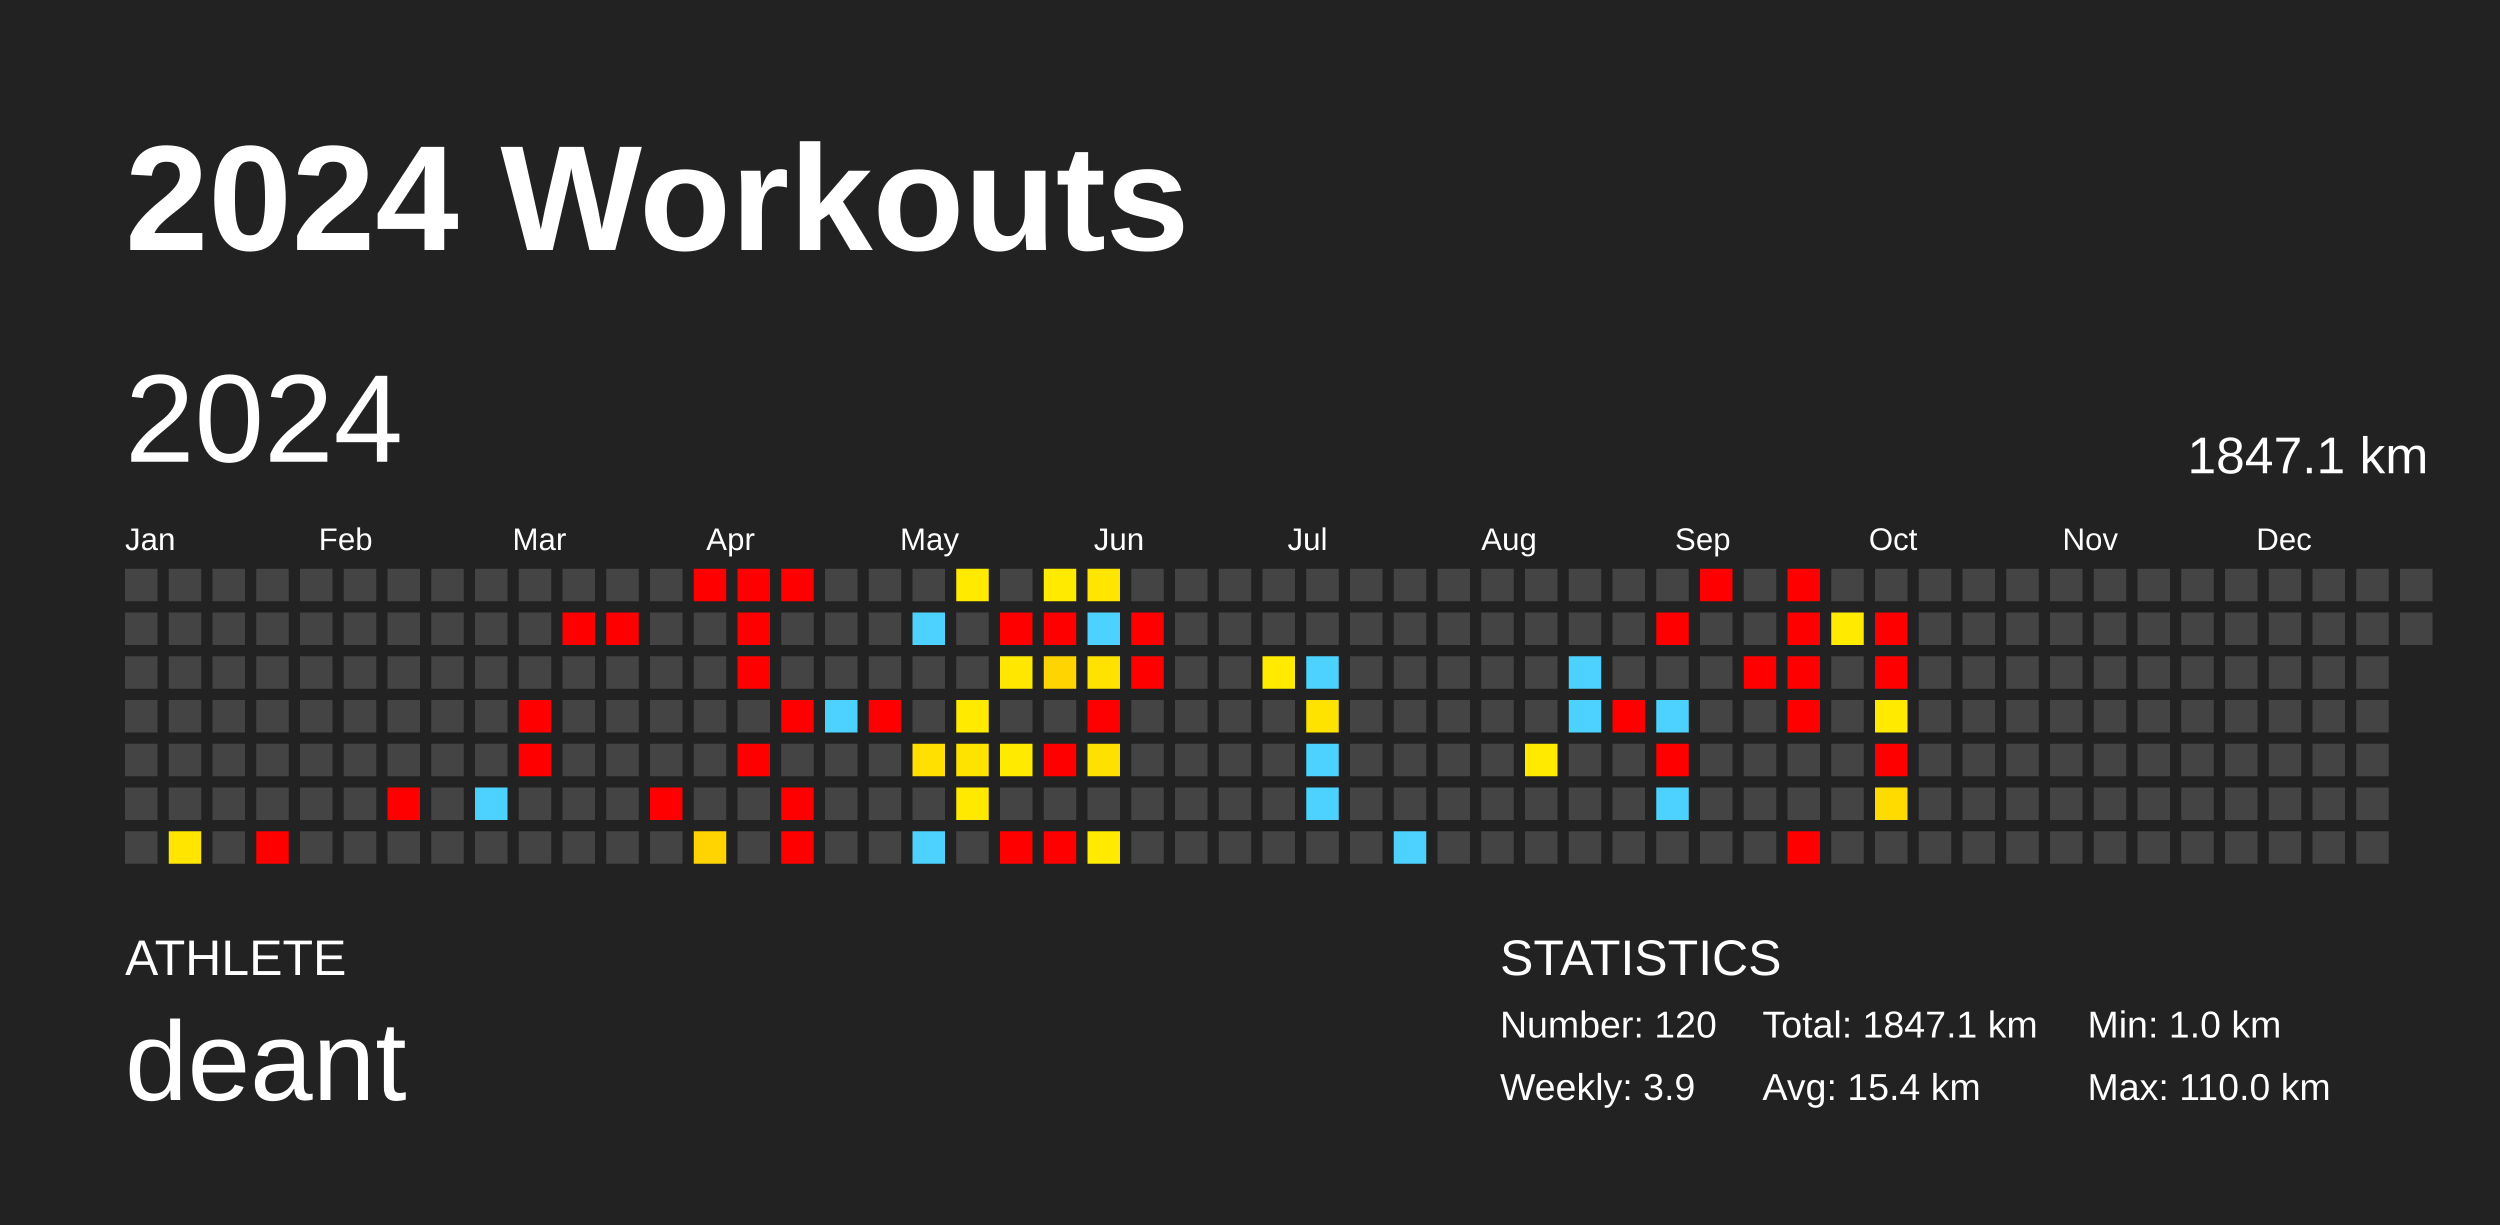
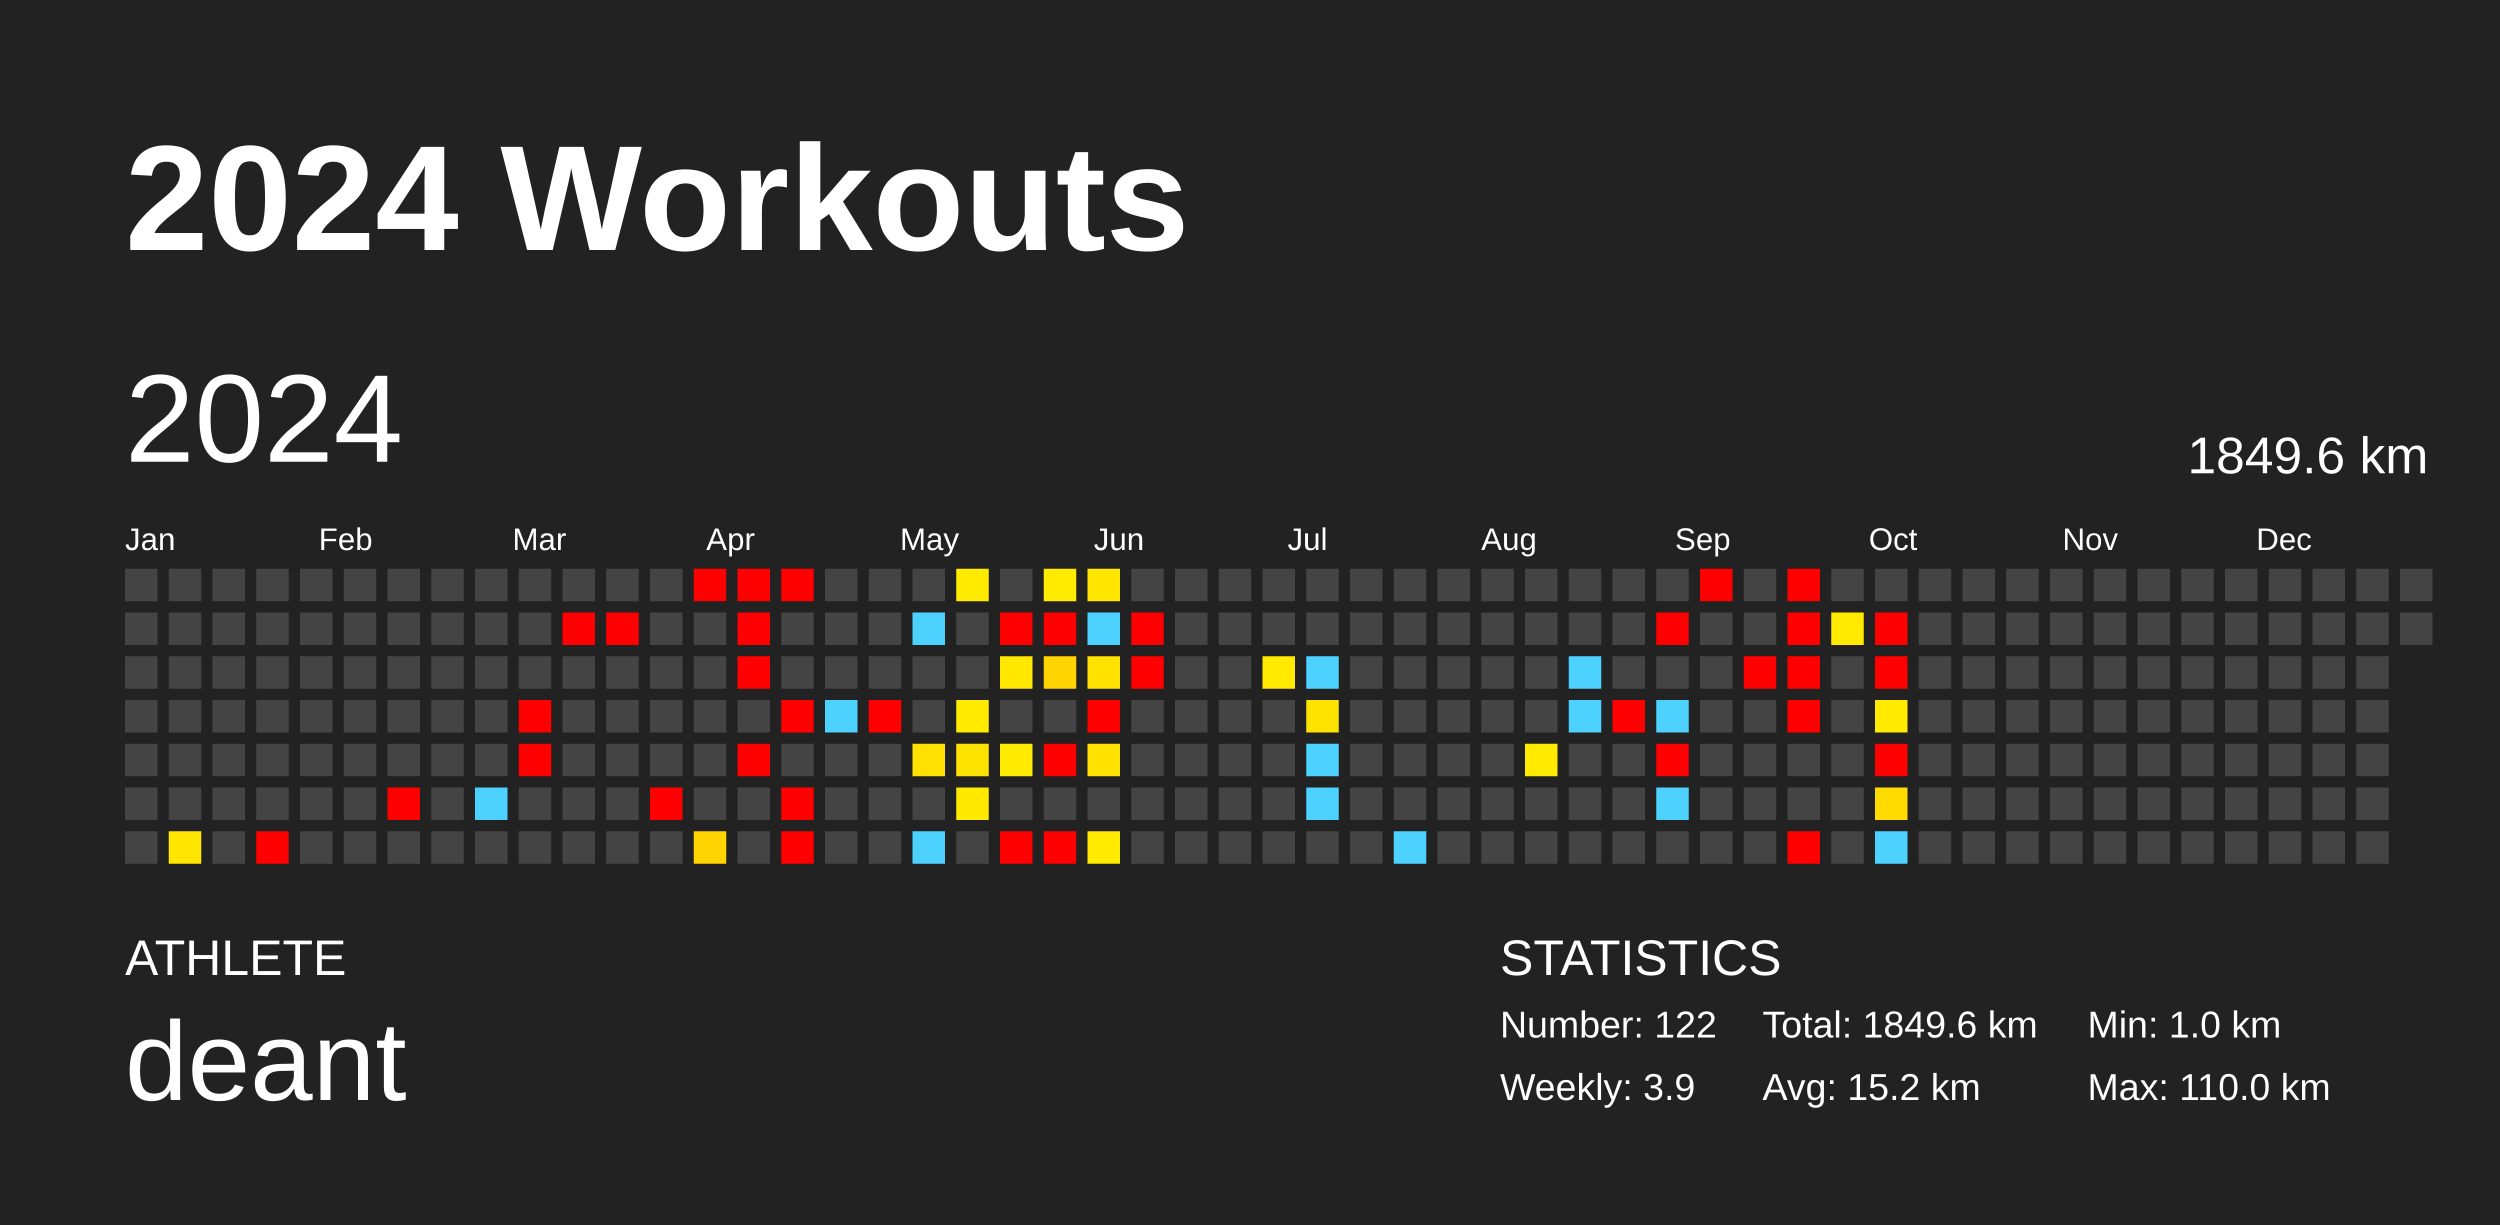
<svg xmlns="http://www.w3.org/2000/svg" baseProfile="full" height="98mm" version="1.1" viewBox="0,0,200,98" width="200mm">
  <defs />
  <rect fill="#222222" height="98" width="200" x="0" y="0" />
  <text fill="#FFFFFF" style="font-size:12px; font-family:Arial; font-weight:bold;" x="10" y="20">2024 Workouts</text>
  <text fill="#FFFFFF" style="font-size:4px; font-family:Arial" x="10" y="78">ATHLETE</text>
  <text fill="#FFFFFF" style="font-size:9px; font-family:Arial" x="10" y="88">deant</text>
  <text fill="#FFFFFF" style="font-size:4px; font-family:Arial" x="120" y="78">STATISTICS</text>
-   <text fill="#FFFFFF" style="font-size:3px; font-family:Arial" x="120" y="83">Number: 120</text>
+   <text fill="#FFFFFF" style="font-size:3px; font-family:Arial" x="120" y="83">Number: 122</text>
  <text fill="#FFFFFF" style="font-size:3px; font-family:Arial" x="120" y="88">Weekly: 3.9</text>
-   <text fill="#FFFFFF" style="font-size:3px; font-family:Arial" x="141" y="83">Total: 1847.1 km</text>
-   <text fill="#FFFFFF" style="font-size:3px; font-family:Arial" x="141" y="88">Avg: 15.4 km</text>
+   <text fill="#FFFFFF" style="font-size:3px; font-family:Arial" x="141" y="83">Total: 1849.6 km</text>
+   <text fill="#FFFFFF" style="font-size:3px; font-family:Arial" x="141" y="88">Avg: 15.2 km</text>
  <text fill="#FFFFFF" style="font-size:3px; font-family:Arial" x="167" y="83">Min: 1.0 km</text>
  <text fill="#FFFFFF" style="font-size:3px; font-family:Arial" x="167" y="88">Max: 110.0 km</text>
  <text dominant-baseline="hanging" fill="#FFFFFF" style="font-size:10.0px; font-family:Arial;" x="10" y="30">2024</text>
-   <text dominant-baseline="hanging" fill="#FFFFFF" style="font-size:4.125px; font-family:Arial;" x="175" y="35">1847.1 km</text>
+   <text dominant-baseline="hanging" fill="#FFFFFF" style="font-size:4.125px; font-family:Arial;" x="175" y="35">1849.6 km</text>
  <text fill="#FFFFFF" style="font-size:2.5px; font-family:Arial" x="10.0" y="44">Jan</text>
  <text fill="#FFFFFF" style="font-size:2.5px; font-family:Arial" x="25.5" y="44">Feb</text>
  <text fill="#FFFFFF" style="font-size:2.5px; font-family:Arial" x="41.0" y="44">Mar</text>
  <text fill="#FFFFFF" style="font-size:2.5px; font-family:Arial" x="56.5" y="44">Apr</text>
  <text fill="#FFFFFF" style="font-size:2.5px; font-family:Arial" x="72.0" y="44">May</text>
  <text fill="#FFFFFF" style="font-size:2.5px; font-family:Arial" x="87.5" y="44">Jun</text>
  <text fill="#FFFFFF" style="font-size:2.5px; font-family:Arial" x="103.0" y="44">Jul</text>
  <text fill="#FFFFFF" style="font-size:2.5px; font-family:Arial" x="118.5" y="44">Aug</text>
  <text fill="#FFFFFF" style="font-size:2.5px; font-family:Arial" x="134.0" y="44">Sep</text>
  <text fill="#FFFFFF" style="font-size:2.5px; font-family:Arial" x="149.5" y="44">Oct</text>
  <text fill="#FFFFFF" style="font-size:2.5px; font-family:Arial" x="165.0" y="44">Nov</text>
  <text fill="#FFFFFF" style="font-size:2.5px; font-family:Arial" x="180.5" y="44">Dec</text>
  <rect fill="#444444" height="2.6" width="2.6" x="10.0" y="45.5" />
  <rect fill="#444444" height="2.6" width="2.6" x="10.0" y="49.0" />
  <rect fill="#444444" height="2.6" width="2.6" x="10.0" y="52.5" />
  <rect fill="#444444" height="2.6" width="2.6" x="10.0" y="56.0" />
  <rect fill="#444444" height="2.6" width="2.6" x="10.0" y="59.5" />
  <rect fill="#444444" height="2.6" width="2.6" x="10.0" y="63.0" />
  <rect fill="#444444" height="2.6" width="2.6" x="10.0" y="66.5" />
  <rect fill="#444444" height="2.6" width="2.6" x="13.5" y="45.5" />
  <rect fill="#444444" height="2.6" width="2.6" x="13.5" y="49.0" />
  <rect fill="#444444" height="2.6" width="2.6" x="13.5" y="52.5" />
  <rect fill="#444444" height="2.6" width="2.6" x="13.5" y="56.0" />
  <rect fill="#444444" height="2.6" width="2.6" x="13.5" y="59.5" />
  <rect fill="#444444" height="2.6" width="2.6" x="13.5" y="63.0" />
  <rect fill="#ffe500" height="2.6" width="2.6" x="13.5" y="66.5" />
  <rect fill="#444444" height="2.6" width="2.6" x="17.0" y="45.5" />
  <rect fill="#444444" height="2.6" width="2.6" x="17.0" y="49.0" />
  <rect fill="#444444" height="2.6" width="2.6" x="17.0" y="52.5" />
  <rect fill="#444444" height="2.6" width="2.6" x="17.0" y="56.0" />
  <rect fill="#444444" height="2.6" width="2.6" x="17.0" y="59.5" />
  <rect fill="#444444" height="2.6" width="2.6" x="17.0" y="63.0" />
  <rect fill="#444444" height="2.6" width="2.6" x="17.0" y="66.5" />
  <rect fill="#444444" height="2.6" width="2.6" x="20.5" y="45.5" />
  <rect fill="#444444" height="2.6" width="2.6" x="20.5" y="49.0" />
  <rect fill="#444444" height="2.6" width="2.6" x="20.5" y="52.5" />
  <rect fill="#444444" height="2.6" width="2.6" x="20.5" y="56.0" />
  <rect fill="#444444" height="2.6" width="2.6" x="20.5" y="59.5" />
  <rect fill="#444444" height="2.6" width="2.6" x="20.5" y="63.0" />
  <rect fill="red" height="2.6" width="2.6" x="20.5" y="66.5" />
  <rect fill="#444444" height="2.6" width="2.6" x="24.0" y="45.5" />
  <rect fill="#444444" height="2.6" width="2.6" x="24.0" y="49.0" />
  <rect fill="#444444" height="2.6" width="2.6" x="24.0" y="52.5" />
  <rect fill="#444444" height="2.6" width="2.6" x="24.0" y="56.0" />
  <rect fill="#444444" height="2.6" width="2.6" x="24.0" y="59.5" />
  <rect fill="#444444" height="2.6" width="2.6" x="24.0" y="63.0" />
  <rect fill="#444444" height="2.6" width="2.6" x="24.0" y="66.5" />
  <rect fill="#444444" height="2.6" width="2.6" x="27.5" y="45.5" />
  <rect fill="#444444" height="2.6" width="2.6" x="27.5" y="49.0" />
  <rect fill="#444444" height="2.6" width="2.6" x="27.5" y="52.5" />
  <rect fill="#444444" height="2.6" width="2.6" x="27.5" y="56.0" />
  <rect fill="#444444" height="2.6" width="2.6" x="27.5" y="59.5" />
  <rect fill="#444444" height="2.6" width="2.6" x="27.5" y="63.0" />
  <rect fill="#444444" height="2.6" width="2.6" x="27.5" y="66.5" />
  <rect fill="#444444" height="2.6" width="2.6" x="31.0" y="45.5" />
  <rect fill="#444444" height="2.6" width="2.6" x="31.0" y="49.0" />
  <rect fill="#444444" height="2.6" width="2.6" x="31.0" y="52.5" />
  <rect fill="#444444" height="2.6" width="2.6" x="31.0" y="56.0" />
  <rect fill="#444444" height="2.6" width="2.6" x="31.0" y="59.5" />
  <rect fill="red" height="2.6" width="2.6" x="31.0" y="63.0" />
  <rect fill="#444444" height="2.6" width="2.6" x="31.0" y="66.5" />
  <rect fill="#444444" height="2.6" width="2.6" x="34.5" y="45.5" />
  <rect fill="#444444" height="2.6" width="2.6" x="34.5" y="49.0" />
  <rect fill="#444444" height="2.6" width="2.6" x="34.5" y="52.5" />
  <rect fill="#444444" height="2.6" width="2.6" x="34.5" y="56.0" />
  <rect fill="#444444" height="2.6" width="2.6" x="34.5" y="59.5" />
  <rect fill="#444444" height="2.6" width="2.6" x="34.5" y="63.0" />
  <rect fill="#444444" height="2.6" width="2.6" x="34.5" y="66.5" />
  <rect fill="#444444" height="2.6" width="2.6" x="38.0" y="45.5" />
  <rect fill="#444444" height="2.6" width="2.6" x="38.0" y="49.0" />
  <rect fill="#444444" height="2.6" width="2.6" x="38.0" y="52.5" />
  <rect fill="#444444" height="2.6" width="2.6" x="38.0" y="56.0" />
  <rect fill="#444444" height="2.6" width="2.6" x="38.0" y="59.5" />
  <rect fill="#4dd2ff" height="2.6" width="2.6" x="38.0" y="63.0" />
  <rect fill="#444444" height="2.6" width="2.6" x="38.0" y="66.5" />
  <rect fill="#444444" height="2.6" width="2.6" x="41.5" y="45.5" />
  <rect fill="#444444" height="2.6" width="2.6" x="41.5" y="49.0" />
  <rect fill="#444444" height="2.6" width="2.6" x="41.5" y="52.5" />
  <rect fill="red" height="2.6" width="2.6" x="41.5" y="56.0" />
  <rect fill="red" height="2.6" width="2.6" x="41.5" y="59.5" />
  <rect fill="#444444" height="2.6" width="2.6" x="41.5" y="63.0" />
  <rect fill="#444444" height="2.6" width="2.6" x="41.5" y="66.5" />
  <rect fill="#444444" height="2.6" width="2.6" x="45.0" y="45.5" />
  <rect fill="red" height="2.6" width="2.6" x="45.0" y="49.0" />
  <rect fill="#444444" height="2.6" width="2.6" x="45.0" y="52.5" />
  <rect fill="#444444" height="2.6" width="2.6" x="45.0" y="56.0" />
  <rect fill="#444444" height="2.6" width="2.6" x="45.0" y="59.5" />
  <rect fill="#444444" height="2.6" width="2.6" x="45.0" y="63.0" />
  <rect fill="#444444" height="2.6" width="2.6" x="45.0" y="66.5" />
  <rect fill="#444444" height="2.6" width="2.6" x="48.5" y="45.5" />
  <rect fill="red" height="2.6" width="2.6" x="48.5" y="49.0" />
  <rect fill="#444444" height="2.6" width="2.6" x="48.5" y="52.5" />
  <rect fill="#444444" height="2.6" width="2.6" x="48.5" y="56.0" />
  <rect fill="#444444" height="2.6" width="2.6" x="48.5" y="59.5" />
  <rect fill="#444444" height="2.6" width="2.6" x="48.5" y="63.0" />
  <rect fill="#444444" height="2.6" width="2.6" x="48.5" y="66.5" />
  <rect fill="#444444" height="2.6" width="2.6" x="52.0" y="45.5" />
  <rect fill="#444444" height="2.6" width="2.6" x="52.0" y="49.0" />
  <rect fill="#444444" height="2.6" width="2.6" x="52.0" y="52.5" />
  <rect fill="#444444" height="2.6" width="2.6" x="52.0" y="56.0" />
  <rect fill="#444444" height="2.6" width="2.6" x="52.0" y="59.5" />
  <rect fill="red" height="2.6" width="2.6" x="52.0" y="63.0" />
  <rect fill="#444444" height="2.6" width="2.6" x="52.0" y="66.5" />
  <rect fill="red" height="2.6" width="2.6" x="55.5" y="45.5" />
  <rect fill="#444444" height="2.6" width="2.6" x="55.5" y="49.0" />
  <rect fill="#444444" height="2.6" width="2.6" x="55.5" y="52.5" />
  <rect fill="#444444" height="2.6" width="2.6" x="55.5" y="56.0" />
  <rect fill="#444444" height="2.6" width="2.6" x="55.5" y="59.5" />
  <rect fill="#444444" height="2.6" width="2.6" x="55.5" y="63.0" />
  <rect fill="#ffd400" height="2.6" width="2.6" x="55.5" y="66.5" />
  <rect fill="red" height="2.6" width="2.6" x="59.0" y="45.5" />
  <rect fill="red" height="2.6" width="2.6" x="59.0" y="49.0" />
  <rect fill="red" height="2.6" width="2.6" x="59.0" y="52.5" />
  <rect fill="#444444" height="2.6" width="2.6" x="59.0" y="56.0" />
  <rect fill="red" height="2.6" width="2.6" x="59.0" y="59.5" />
  <rect fill="#444444" height="2.6" width="2.6" x="59.0" y="63.0" />
  <rect fill="#444444" height="2.6" width="2.6" x="59.0" y="66.5" />
  <rect fill="red" height="2.6" width="2.6" x="62.5" y="45.5" />
  <rect fill="#444444" height="2.6" width="2.6" x="62.5" y="49.0" />
  <rect fill="#444444" height="2.6" width="2.6" x="62.5" y="52.5" />
  <rect fill="red" height="2.6" width="2.6" x="62.5" y="56.0" />
  <rect fill="#444444" height="2.6" width="2.6" x="62.5" y="59.5" />
  <rect fill="red" height="2.6" width="2.6" x="62.5" y="63.0" />
  <rect fill="red" height="2.6" width="2.6" x="62.5" y="66.5" />
  <rect fill="#444444" height="2.6" width="2.6" x="66.0" y="45.5" />
  <rect fill="#444444" height="2.6" width="2.6" x="66.0" y="49.0" />
  <rect fill="#444444" height="2.6" width="2.6" x="66.0" y="52.5" />
  <rect fill="#4dd2ff" height="2.6" width="2.6" x="66.0" y="56.0" />
  <rect fill="#444444" height="2.6" width="2.6" x="66.0" y="59.5" />
  <rect fill="#444444" height="2.6" width="2.6" x="66.0" y="63.0" />
  <rect fill="#444444" height="2.6" width="2.6" x="66.0" y="66.5" />
  <rect fill="#444444" height="2.6" width="2.6" x="69.5" y="45.5" />
  <rect fill="#444444" height="2.6" width="2.6" x="69.5" y="49.0" />
  <rect fill="#444444" height="2.6" width="2.6" x="69.5" y="52.5" />
  <rect fill="red" height="2.6" width="2.6" x="69.5" y="56.0" />
  <rect fill="#444444" height="2.6" width="2.6" x="69.5" y="59.5" />
  <rect fill="#444444" height="2.6" width="2.6" x="69.5" y="63.0" />
  <rect fill="#444444" height="2.6" width="2.6" x="69.5" y="66.5" />
  <rect fill="#444444" height="2.6" width="2.6" x="73.0" y="45.5" />
  <rect fill="#4dd2ff" height="2.6" width="2.6" x="73.0" y="49.0" />
  <rect fill="#444444" height="2.6" width="2.6" x="73.0" y="52.5" />
  <rect fill="#444444" height="2.6" width="2.6" x="73.0" y="56.0" />
  <rect fill="#ffe000" height="2.6" width="2.6" x="73.0" y="59.5" />
  <rect fill="#444444" height="2.6" width="2.6" x="73.0" y="63.0" />
  <rect fill="#4dd2ff" height="2.6" width="2.6" x="73.0" y="66.5" />
  <rect fill="#ffea00" height="2.6" width="2.6" x="76.5" y="45.5" />
  <rect fill="#444444" height="2.6" width="2.6" x="76.5" y="49.0" />
  <rect fill="#444444" height="2.6" width="2.6" x="76.5" y="52.5" />
  <rect fill="#ffea00" height="2.6" width="2.6" x="76.5" y="56.0" />
  <rect fill="#ffe300" height="2.6" width="2.6" x="76.5" y="59.5" />
  <rect fill="#ffe900" height="2.6" width="2.6" x="76.5" y="63.0" />
  <rect fill="#444444" height="2.6" width="2.6" x="76.5" y="66.5" />
  <rect fill="#444444" height="2.6" width="2.6" x="80.0" y="45.5" />
  <rect fill="red" height="2.6" width="2.6" x="80.0" y="49.0" />
  <rect fill="#ffe700" height="2.6" width="2.6" x="80.0" y="52.5" />
  <rect fill="#444444" height="2.6" width="2.6" x="80.0" y="56.0" />
  <rect fill="#ffea00" height="2.6" width="2.6" x="80.0" y="59.5" />
  <rect fill="#444444" height="2.6" width="2.6" x="80.0" y="63.0" />
  <rect fill="red" height="2.6" width="2.6" x="80.0" y="66.5" />
  <rect fill="#ffea00" height="2.6" width="2.6" x="83.5" y="45.5" />
  <rect fill="red" height="2.6" width="2.6" x="83.5" y="49.0" />
  <rect fill="#ffd400" height="2.6" width="2.6" x="83.5" y="52.5" />
  <rect fill="#444444" height="2.6" width="2.6" x="83.5" y="56.0" />
  <rect fill="red" height="2.6" width="2.6" x="83.5" y="59.5" />
  <rect fill="#444444" height="2.6" width="2.6" x="83.5" y="63.0" />
  <rect fill="red" height="2.6" width="2.6" x="83.5" y="66.5" />
  <rect fill="#ffe500" height="2.6" width="2.6" x="87.0" y="45.5" />
  <rect fill="#4dd2ff" height="2.6" width="2.6" x="87.0" y="49.0" />
  <rect fill="#ffe200" height="2.6" width="2.6" x="87.0" y="52.5" />
  <rect fill="red" height="2.6" width="2.6" x="87.0" y="56.0" />
  <rect fill="#ffe100" height="2.6" width="2.6" x="87.0" y="59.5" />
  <rect fill="#444444" height="2.6" width="2.6" x="87.0" y="63.0" />
  <rect fill="#ffea00" height="2.6" width="2.6" x="87.0" y="66.5" />
  <rect fill="#444444" height="2.6" width="2.6" x="90.5" y="45.5" />
  <rect fill="red" height="2.6" width="2.6" x="90.5" y="49.0" />
  <rect fill="red" height="2.6" width="2.6" x="90.5" y="52.5" />
  <rect fill="#444444" height="2.6" width="2.6" x="90.5" y="56.0" />
  <rect fill="#444444" height="2.6" width="2.6" x="90.5" y="59.5" />
  <rect fill="#444444" height="2.6" width="2.6" x="90.5" y="63.0" />
  <rect fill="#444444" height="2.6" width="2.6" x="90.5" y="66.5" />
  <rect fill="#444444" height="2.6" width="2.6" x="94.0" y="45.5" />
  <rect fill="#444444" height="2.6" width="2.6" x="94.0" y="49.0" />
  <rect fill="#444444" height="2.6" width="2.6" x="94.0" y="52.5" />
  <rect fill="#444444" height="2.6" width="2.6" x="94.0" y="56.0" />
  <rect fill="#444444" height="2.6" width="2.6" x="94.0" y="59.5" />
  <rect fill="#444444" height="2.6" width="2.6" x="94.0" y="63.0" />
  <rect fill="#444444" height="2.6" width="2.6" x="94.0" y="66.5" />
  <rect fill="#444444" height="2.6" width="2.6" x="97.5" y="45.5" />
  <rect fill="#444444" height="2.6" width="2.6" x="97.5" y="49.0" />
  <rect fill="#444444" height="2.6" width="2.6" x="97.5" y="52.5" />
  <rect fill="#444444" height="2.6" width="2.6" x="97.5" y="56.0" />
  <rect fill="#444444" height="2.6" width="2.6" x="97.5" y="59.5" />
  <rect fill="#444444" height="2.6" width="2.6" x="97.5" y="63.0" />
  <rect fill="#444444" height="2.6" width="2.6" x="97.5" y="66.5" />
  <rect fill="#444444" height="2.6" width="2.6" x="101.0" y="45.5" />
  <rect fill="#444444" height="2.6" width="2.6" x="101.0" y="49.0" />
  <rect fill="#ffea00" height="2.6" width="2.6" x="101.0" y="52.5" />
  <rect fill="#444444" height="2.6" width="2.6" x="101.0" y="56.0" />
  <rect fill="#444444" height="2.6" width="2.6" x="101.0" y="59.5" />
  <rect fill="#444444" height="2.6" width="2.6" x="101.0" y="63.0" />
  <rect fill="#444444" height="2.6" width="2.6" x="101.0" y="66.5" />
  <rect fill="#444444" height="2.6" width="2.6" x="104.5" y="45.5" />
  <rect fill="#444444" height="2.6" width="2.6" x="104.5" y="49.0" />
  <rect fill="#4dd2ff" height="2.6" width="2.6" x="104.5" y="52.5" />
  <rect fill="#ffe300" height="2.6" width="2.6" x="104.5" y="56.0" />
  <rect fill="#4dd2ff" height="2.6" width="2.6" x="104.5" y="59.5" />
  <rect fill="#4dd2ff" height="2.6" width="2.6" x="104.5" y="63.0" />
  <rect fill="#444444" height="2.6" width="2.6" x="104.5" y="66.5" />
  <rect fill="#444444" height="2.6" width="2.6" x="108.0" y="45.5" />
  <rect fill="#444444" height="2.6" width="2.6" x="108.0" y="49.0" />
  <rect fill="#444444" height="2.6" width="2.6" x="108.0" y="52.5" />
  <rect fill="#444444" height="2.6" width="2.6" x="108.0" y="56.0" />
  <rect fill="#444444" height="2.6" width="2.6" x="108.0" y="59.5" />
  <rect fill="#444444" height="2.6" width="2.6" x="108.0" y="63.0" />
  <rect fill="#444444" height="2.6" width="2.6" x="108.0" y="66.5" />
  <rect fill="#444444" height="2.6" width="2.6" x="111.5" y="45.5" />
  <rect fill="#444444" height="2.6" width="2.6" x="111.5" y="49.0" />
  <rect fill="#444444" height="2.6" width="2.6" x="111.5" y="52.5" />
  <rect fill="#444444" height="2.6" width="2.6" x="111.5" y="56.0" />
  <rect fill="#444444" height="2.6" width="2.6" x="111.5" y="59.5" />
  <rect fill="#444444" height="2.6" width="2.6" x="111.5" y="63.0" />
  <rect fill="#4dd2ff" height="2.6" width="2.6" x="111.5" y="66.5" />
  <rect fill="#444444" height="2.6" width="2.6" x="115.0" y="45.5" />
  <rect fill="#444444" height="2.6" width="2.6" x="115.0" y="49.0" />
  <rect fill="#444444" height="2.6" width="2.6" x="115.0" y="52.5" />
  <rect fill="#444444" height="2.6" width="2.6" x="115.0" y="56.0" />
  <rect fill="#444444" height="2.6" width="2.6" x="115.0" y="59.5" />
  <rect fill="#444444" height="2.6" width="2.6" x="115.0" y="63.0" />
  <rect fill="#444444" height="2.6" width="2.6" x="115.0" y="66.5" />
  <rect fill="#444444" height="2.6" width="2.6" x="118.5" y="45.5" />
  <rect fill="#444444" height="2.6" width="2.6" x="118.5" y="49.0" />
  <rect fill="#444444" height="2.6" width="2.6" x="118.5" y="52.5" />
  <rect fill="#444444" height="2.6" width="2.6" x="118.5" y="56.0" />
  <rect fill="#444444" height="2.6" width="2.6" x="118.5" y="59.5" />
  <rect fill="#444444" height="2.6" width="2.6" x="118.5" y="63.0" />
  <rect fill="#444444" height="2.6" width="2.6" x="118.5" y="66.5" />
  <rect fill="#444444" height="2.6" width="2.6" x="122.0" y="45.5" />
  <rect fill="#444444" height="2.6" width="2.6" x="122.0" y="49.0" />
  <rect fill="#444444" height="2.6" width="2.6" x="122.0" y="52.5" />
  <rect fill="#444444" height="2.6" width="2.6" x="122.0" y="56.0" />
  <rect fill="#ffea00" height="2.6" width="2.6" x="122.0" y="59.5" />
  <rect fill="#444444" height="2.6" width="2.6" x="122.0" y="63.0" />
  <rect fill="#444444" height="2.6" width="2.6" x="122.0" y="66.5" />
  <rect fill="#444444" height="2.6" width="2.6" x="125.5" y="45.5" />
  <rect fill="#444444" height="2.6" width="2.6" x="125.5" y="49.0" />
  <rect fill="#4dd2ff" height="2.6" width="2.6" x="125.5" y="52.5" />
  <rect fill="#4dd2ff" height="2.6" width="2.6" x="125.5" y="56.0" />
  <rect fill="#444444" height="2.6" width="2.6" x="125.5" y="59.5" />
  <rect fill="#444444" height="2.6" width="2.6" x="125.5" y="63.0" />
  <rect fill="#444444" height="2.6" width="2.6" x="125.5" y="66.5" />
  <rect fill="#444444" height="2.6" width="2.6" x="129.0" y="45.5" />
  <rect fill="#444444" height="2.6" width="2.6" x="129.0" y="49.0" />
  <rect fill="#444444" height="2.6" width="2.6" x="129.0" y="52.5" />
  <rect fill="red" height="2.6" width="2.6" x="129.0" y="56.0" />
  <rect fill="#444444" height="2.6" width="2.6" x="129.0" y="59.5" />
  <rect fill="#444444" height="2.6" width="2.6" x="129.0" y="63.0" />
  <rect fill="#444444" height="2.6" width="2.6" x="129.0" y="66.5" />
  <rect fill="#444444" height="2.6" width="2.6" x="132.5" y="45.5" />
  <rect fill="red" height="2.6" width="2.6" x="132.5" y="49.0" />
  <rect fill="#444444" height="2.6" width="2.6" x="132.5" y="52.5" />
  <rect fill="#4dd2ff" height="2.6" width="2.6" x="132.5" y="56.0" />
  <rect fill="red" height="2.6" width="2.6" x="132.5" y="59.5" />
  <rect fill="#4dd2ff" height="2.6" width="2.6" x="132.5" y="63.0" />
  <rect fill="#444444" height="2.6" width="2.6" x="132.5" y="66.5" />
  <rect fill="red" height="2.6" width="2.6" x="136.0" y="45.5" />
  <rect fill="#444444" height="2.6" width="2.6" x="136.0" y="49.0" />
  <rect fill="#444444" height="2.6" width="2.6" x="136.0" y="52.5" />
  <rect fill="#444444" height="2.6" width="2.6" x="136.0" y="56.0" />
  <rect fill="#444444" height="2.6" width="2.6" x="136.0" y="59.5" />
  <rect fill="#444444" height="2.6" width="2.6" x="136.0" y="63.0" />
  <rect fill="#444444" height="2.6" width="2.6" x="136.0" y="66.5" />
  <rect fill="#444444" height="2.6" width="2.6" x="139.5" y="45.5" />
  <rect fill="#444444" height="2.6" width="2.6" x="139.5" y="49.0" />
  <rect fill="red" height="2.6" width="2.6" x="139.5" y="52.5" />
  <rect fill="#444444" height="2.6" width="2.6" x="139.5" y="56.0" />
  <rect fill="#444444" height="2.6" width="2.6" x="139.5" y="59.5" />
  <rect fill="#444444" height="2.6" width="2.6" x="139.5" y="63.0" />
  <rect fill="#444444" height="2.6" width="2.6" x="139.5" y="66.5" />
  <rect fill="red" height="2.6" width="2.6" x="143.0" y="45.5" />
  <rect fill="red" height="2.6" width="2.6" x="143.0" y="49.0" />
  <rect fill="red" height="2.6" width="2.6" x="143.0" y="52.5" />
  <rect fill="red" height="2.6" width="2.6" x="143.0" y="56.0" />
  <rect fill="#444444" height="2.6" width="2.6" x="143.0" y="59.5" />
  <rect fill="#444444" height="2.6" width="2.6" x="143.0" y="63.0" />
  <rect fill="red" height="2.6" width="2.6" x="143.0" y="66.5" />
  <rect fill="#444444" height="2.6" width="2.6" x="146.5" y="45.5" />
  <rect fill="#ffea00" height="2.6" width="2.6" x="146.5" y="49.0" />
  <rect fill="#444444" height="2.6" width="2.6" x="146.5" y="52.5" />
  <rect fill="#444444" height="2.6" width="2.6" x="146.5" y="56.0" />
  <rect fill="#444444" height="2.6" width="2.6" x="146.5" y="59.5" />
  <rect fill="#444444" height="2.6" width="2.6" x="146.5" y="63.0" />
  <rect fill="#444444" height="2.6" width="2.6" x="146.5" y="66.5" />
  <rect fill="#444444" height="2.6" width="2.6" x="150.0" y="45.5" />
  <rect fill="red" height="2.6" width="2.6" x="150.0" y="49.0" />
  <rect fill="red" height="2.6" width="2.6" x="150.0" y="52.5" />
  <rect fill="#ffea00" height="2.6" width="2.6" x="150.0" y="56.0" />
  <rect fill="red" height="2.6" width="2.6" x="150.0" y="59.5" />
  <rect fill="#ffdb00" height="2.6" width="2.6" x="150.0" y="63.0" />
-   <rect fill="#444444" height="2.6" width="2.6" x="150.0" y="66.5" />
+   <rect fill="#4dd2ff" height="2.6" width="2.6" x="150.0" y="66.5" />
  <rect fill="#444444" height="2.6" width="2.6" x="153.5" y="45.5" />
  <rect fill="#444444" height="2.6" width="2.6" x="153.5" y="49.0" />
  <rect fill="#444444" height="2.6" width="2.6" x="153.5" y="52.5" />
  <rect fill="#444444" height="2.6" width="2.6" x="153.5" y="56.0" />
  <rect fill="#444444" height="2.6" width="2.6" x="153.5" y="59.5" />
  <rect fill="#444444" height="2.6" width="2.6" x="153.5" y="63.0" />
  <rect fill="#444444" height="2.6" width="2.6" x="153.5" y="66.5" />
  <rect fill="#444444" height="2.6" width="2.6" x="157.0" y="45.5" />
  <rect fill="#444444" height="2.6" width="2.6" x="157.0" y="49.0" />
  <rect fill="#444444" height="2.6" width="2.6" x="157.0" y="52.5" />
  <rect fill="#444444" height="2.6" width="2.6" x="157.0" y="56.0" />
  <rect fill="#444444" height="2.6" width="2.6" x="157.0" y="59.5" />
  <rect fill="#444444" height="2.6" width="2.6" x="157.0" y="63.0" />
  <rect fill="#444444" height="2.6" width="2.6" x="157.0" y="66.5" />
  <rect fill="#444444" height="2.6" width="2.6" x="160.5" y="45.5" />
  <rect fill="#444444" height="2.6" width="2.6" x="160.5" y="49.0" />
  <rect fill="#444444" height="2.6" width="2.6" x="160.5" y="52.5" />
  <rect fill="#444444" height="2.6" width="2.6" x="160.5" y="56.0" />
  <rect fill="#444444" height="2.6" width="2.6" x="160.5" y="59.5" />
  <rect fill="#444444" height="2.6" width="2.6" x="160.5" y="63.0" />
  <rect fill="#444444" height="2.6" width="2.6" x="160.5" y="66.5" />
  <rect fill="#444444" height="2.6" width="2.6" x="164.0" y="45.5" />
  <rect fill="#444444" height="2.6" width="2.6" x="164.0" y="49.0" />
  <rect fill="#444444" height="2.6" width="2.6" x="164.0" y="52.5" />
  <rect fill="#444444" height="2.6" width="2.6" x="164.0" y="56.0" />
  <rect fill="#444444" height="2.6" width="2.6" x="164.0" y="59.5" />
  <rect fill="#444444" height="2.6" width="2.6" x="164.0" y="63.0" />
  <rect fill="#444444" height="2.6" width="2.6" x="164.0" y="66.5" />
  <rect fill="#444444" height="2.6" width="2.6" x="167.5" y="45.5" />
  <rect fill="#444444" height="2.6" width="2.6" x="167.5" y="49.0" />
  <rect fill="#444444" height="2.6" width="2.6" x="167.5" y="52.5" />
  <rect fill="#444444" height="2.6" width="2.6" x="167.5" y="56.0" />
  <rect fill="#444444" height="2.6" width="2.6" x="167.5" y="59.5" />
  <rect fill="#444444" height="2.6" width="2.6" x="167.5" y="63.0" />
  <rect fill="#444444" height="2.6" width="2.6" x="167.5" y="66.5" />
  <rect fill="#444444" height="2.6" width="2.6" x="171.0" y="45.5" />
  <rect fill="#444444" height="2.6" width="2.6" x="171.0" y="49.0" />
  <rect fill="#444444" height="2.6" width="2.6" x="171.0" y="52.5" />
  <rect fill="#444444" height="2.6" width="2.6" x="171.0" y="56.0" />
  <rect fill="#444444" height="2.6" width="2.6" x="171.0" y="59.5" />
  <rect fill="#444444" height="2.6" width="2.6" x="171.0" y="63.0" />
  <rect fill="#444444" height="2.6" width="2.6" x="171.0" y="66.5" />
  <rect fill="#444444" height="2.6" width="2.6" x="174.5" y="45.5" />
  <rect fill="#444444" height="2.6" width="2.6" x="174.5" y="49.0" />
  <rect fill="#444444" height="2.6" width="2.6" x="174.5" y="52.5" />
  <rect fill="#444444" height="2.6" width="2.6" x="174.5" y="56.0" />
  <rect fill="#444444" height="2.6" width="2.6" x="174.5" y="59.5" />
  <rect fill="#444444" height="2.6" width="2.6" x="174.5" y="63.0" />
  <rect fill="#444444" height="2.6" width="2.6" x="174.5" y="66.5" />
  <rect fill="#444444" height="2.6" width="2.6" x="178.0" y="45.5" />
  <rect fill="#444444" height="2.6" width="2.6" x="178.0" y="49.0" />
  <rect fill="#444444" height="2.6" width="2.6" x="178.0" y="52.5" />
  <rect fill="#444444" height="2.6" width="2.6" x="178.0" y="56.0" />
  <rect fill="#444444" height="2.6" width="2.6" x="178.0" y="59.5" />
  <rect fill="#444444" height="2.6" width="2.6" x="178.0" y="63.0" />
  <rect fill="#444444" height="2.6" width="2.6" x="178.0" y="66.5" />
  <rect fill="#444444" height="2.6" width="2.6" x="181.5" y="45.5" />
  <rect fill="#444444" height="2.6" width="2.6" x="181.5" y="49.0" />
  <rect fill="#444444" height="2.6" width="2.6" x="181.5" y="52.5" />
  <rect fill="#444444" height="2.6" width="2.6" x="181.5" y="56.0" />
  <rect fill="#444444" height="2.6" width="2.6" x="181.5" y="59.5" />
  <rect fill="#444444" height="2.6" width="2.6" x="181.5" y="63.0" />
  <rect fill="#444444" height="2.6" width="2.6" x="181.5" y="66.5" />
  <rect fill="#444444" height="2.6" width="2.6" x="185.0" y="45.5" />
  <rect fill="#444444" height="2.6" width="2.6" x="185.0" y="49.0" />
  <rect fill="#444444" height="2.6" width="2.6" x="185.0" y="52.5" />
  <rect fill="#444444" height="2.6" width="2.6" x="185.0" y="56.0" />
  <rect fill="#444444" height="2.6" width="2.6" x="185.0" y="59.5" />
  <rect fill="#444444" height="2.6" width="2.6" x="185.0" y="63.0" />
  <rect fill="#444444" height="2.6" width="2.6" x="185.0" y="66.5" />
  <rect fill="#444444" height="2.6" width="2.6" x="188.5" y="45.5" />
  <rect fill="#444444" height="2.6" width="2.6" x="188.5" y="49.0" />
  <rect fill="#444444" height="2.6" width="2.6" x="188.5" y="52.5" />
  <rect fill="#444444" height="2.6" width="2.6" x="188.5" y="56.0" />
  <rect fill="#444444" height="2.6" width="2.6" x="188.5" y="59.5" />
  <rect fill="#444444" height="2.6" width="2.6" x="188.5" y="63.0" />
  <rect fill="#444444" height="2.6" width="2.6" x="188.5" y="66.5" />
  <rect fill="#444444" height="2.6" width="2.6" x="192.0" y="45.5" />
  <rect fill="#444444" height="2.6" width="2.6" x="192.0" y="49.0" />
</svg>
